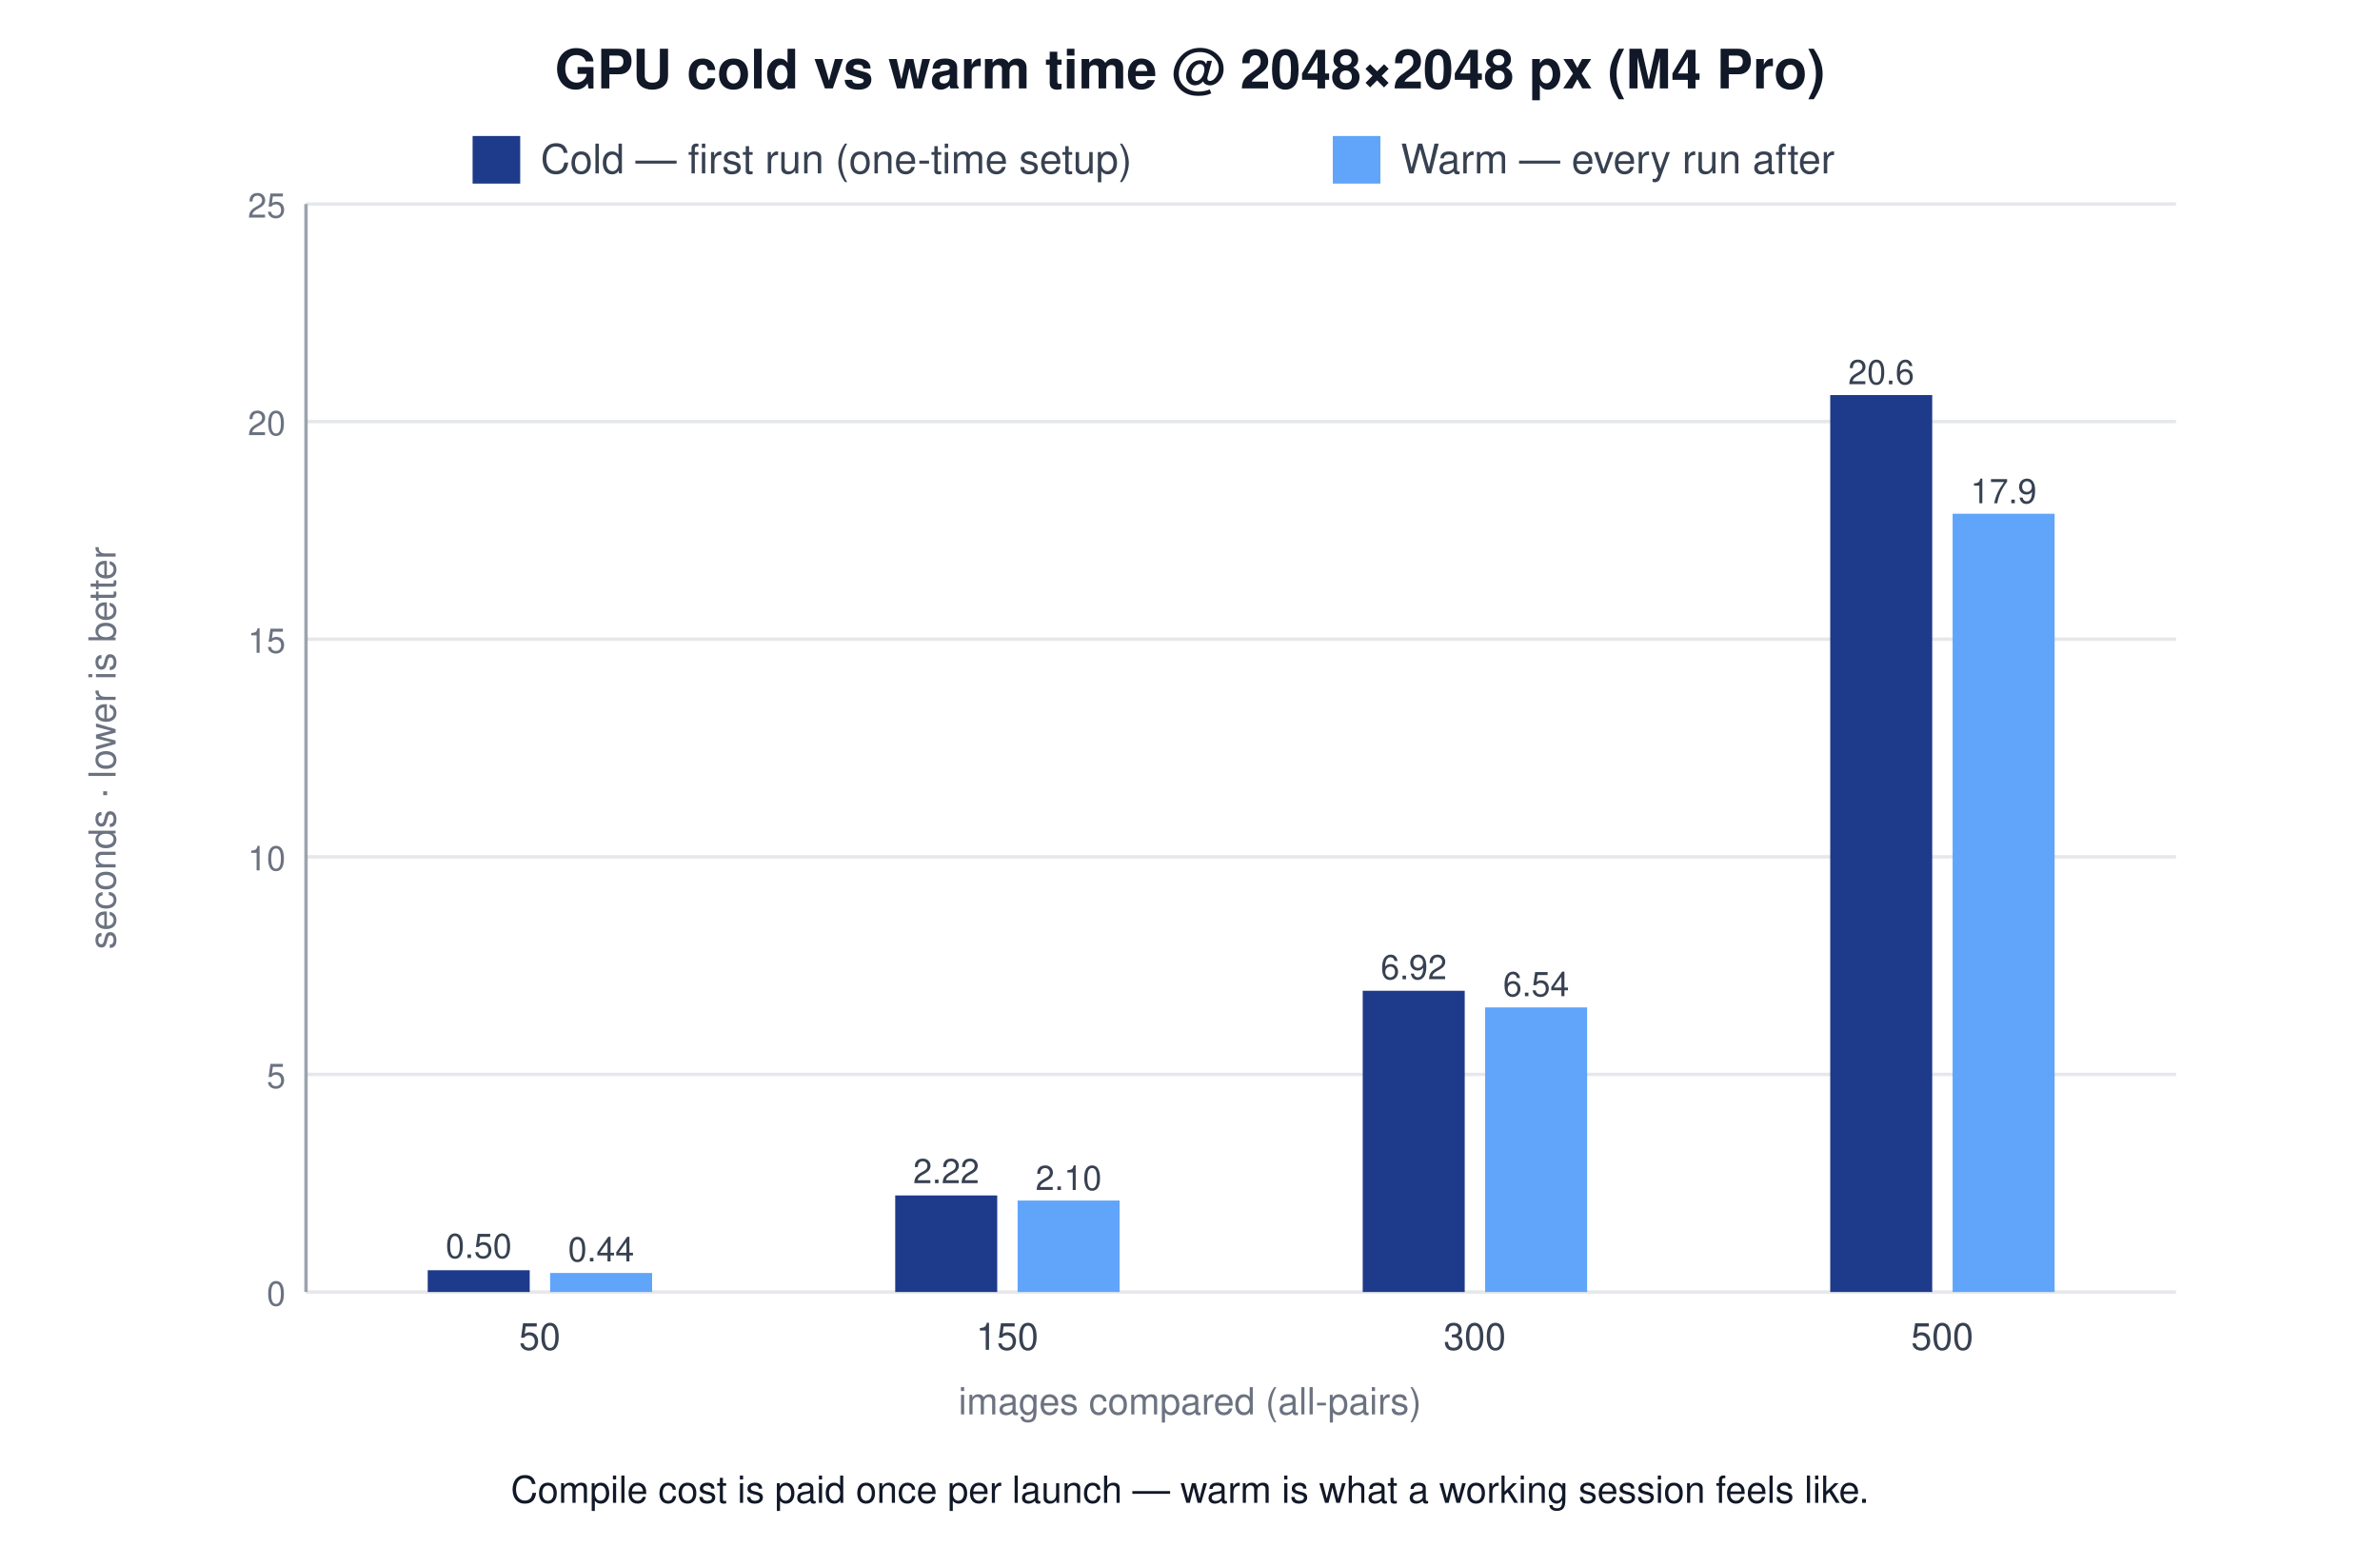
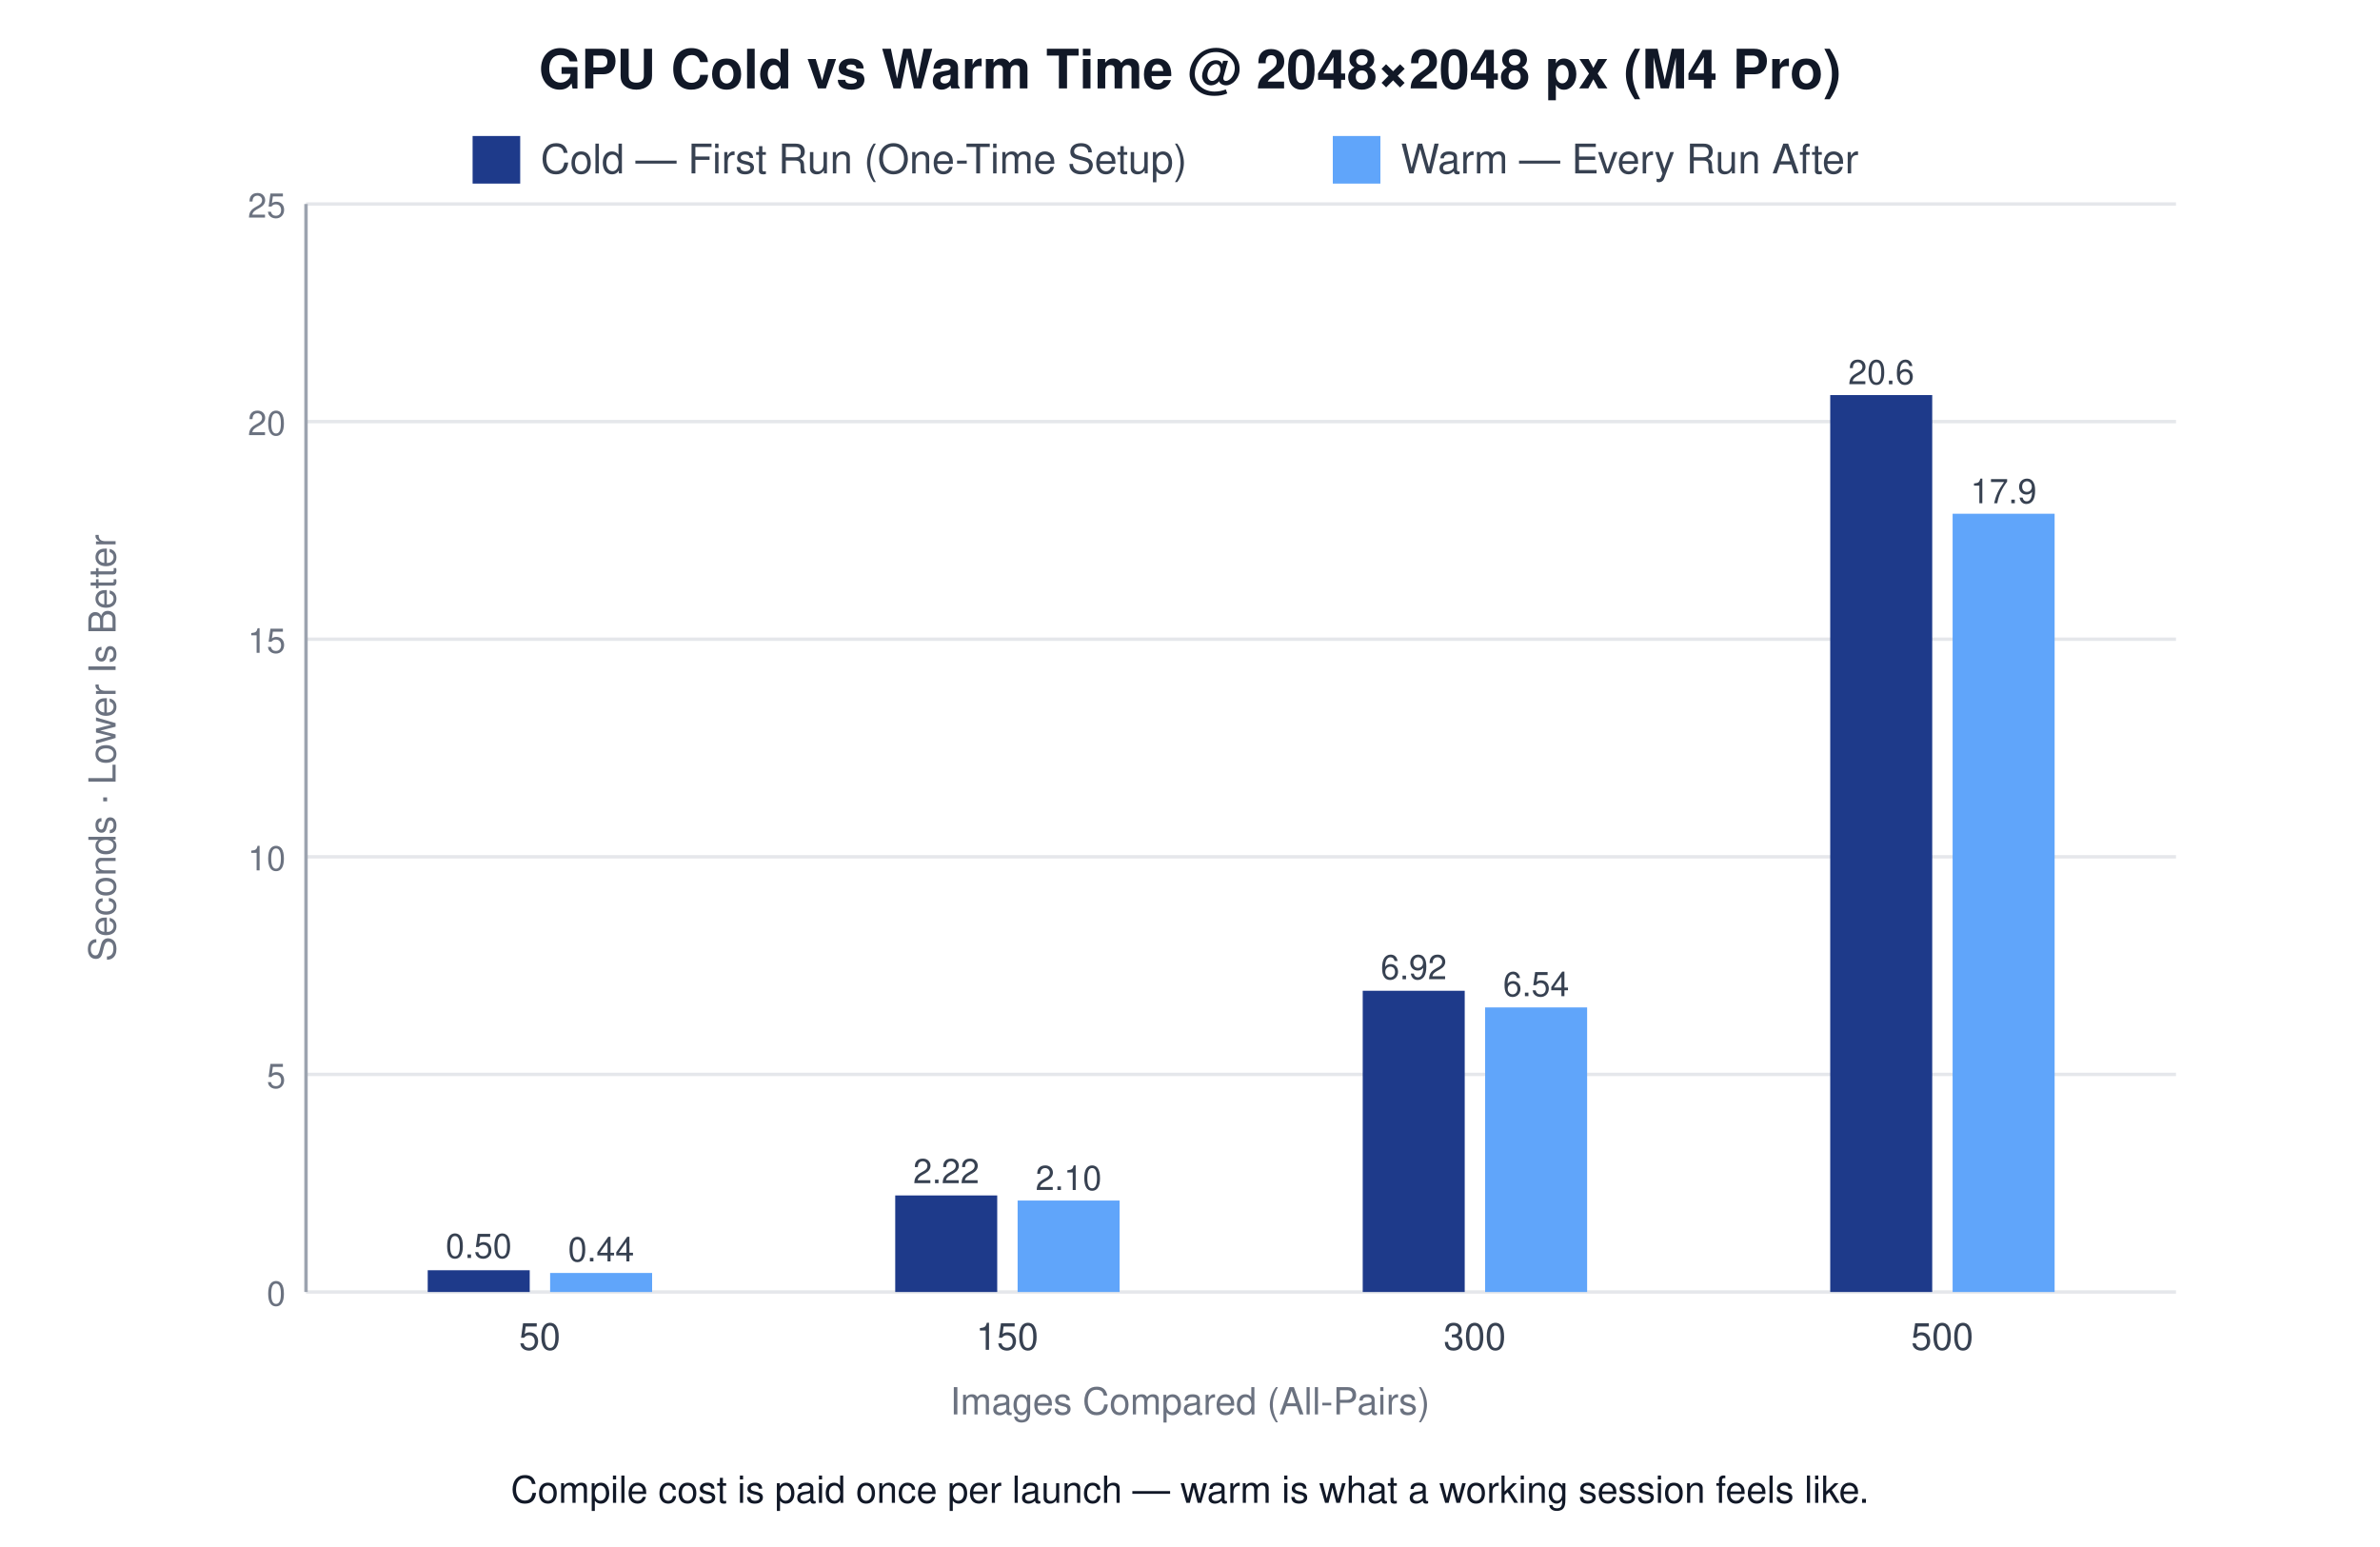
<svg xmlns="http://www.w3.org/2000/svg" viewBox="0 0 700 455" font-family="-apple-system, Helvetica, Arial, sans-serif">
  <rect x="0" y="0" width="700" height="455" fill="#ffffff" />
-   <text x="350" y="26" text-anchor="middle" font-size="16" font-weight="700" fill="#111827">GPU cold vs warm time @ 2048×2048 px (M4 Pro)</text>
+   <text x="350" y="26" text-anchor="middle" font-size="16" font-weight="700" fill="#111827">GPU Cold vs Warm Time @ 2048×2048 px (M4 Pro)</text>
  <rect x="139" y="40" width="14" height="14" fill="#1e3a8a" />
-   <text x="159" y="51" font-size="12" fill="#374151">Cold — first run (one-time setup)</text>
+   <text x="159" y="51" font-size="12" fill="#374151">Cold — First Run (One-Time Setup)</text>
  <rect x="392" y="40" width="14" height="14" fill="#60a5fa" />
-   <text x="412" y="51" font-size="12" fill="#374151">Warm — every run after</text>
+   <text x="412" y="51" font-size="12" fill="#374151">Warm — Every Run After</text>
  <g stroke="#e5e7eb" stroke-width="1">
    <line x1="90" y1="380" x2="640" y2="380" />
    <line x1="90" y1="316" x2="640" y2="316" />
    <line x1="90" y1="252" x2="640" y2="252" />
    <line x1="90" y1="188" x2="640" y2="188" />
    <line x1="90" y1="124" x2="640" y2="124" />
    <line x1="90" y1="60" x2="640" y2="60" />
  </g>
  <g font-size="10" fill="#6b7280" text-anchor="end">
    <text x="84" y="384">0</text>
    <text x="84" y="320">5</text>
    <text x="84" y="256">10</text>
    <text x="84" y="192">15</text>
    <text x="84" y="128">20</text>
    <text x="84" y="64">25</text>
  </g>
-   <text x="34" y="220" font-size="11" fill="#6b7280" transform="rotate(-90 34 220)" text-anchor="middle">seconds · lower is better</text>
+   <text x="34" y="220" font-size="11" fill="#6b7280" transform="rotate(-90 34 220)" text-anchor="middle">Seconds · Lower Is Better</text>
  <line x1="90" y1="60" x2="90" y2="380" stroke="#9ca3af" stroke-width="1" />
  <g fill="#1e3a8a">
    <rect x="125.8" y="373.6" width="30" height="6.4" />
    <rect x="263.3" y="351.6" width="30" height="28.4" />
    <rect x="400.8" y="291.4" width="30" height="88.6" />
    <rect x="538.3" y="116.2" width="30" height="263.8" />
  </g>
  <g fill="#60a5fa">
    <rect x="161.8" y="374.4" width="30" height="5.6" />
    <rect x="299.3" y="353.1" width="30" height="26.9" />
    <rect x="436.8" y="296.3" width="30" height="83.7" />
    <rect x="574.3" y="151.1" width="30" height="228.9" />
  </g>
  <g font-size="10" fill="#374151" text-anchor="middle">
    <text x="140.8" y="370">0.50</text>
    <text x="176.8" y="371">0.44</text>
    <text x="278.3" y="348">2.22</text>
    <text x="314.3" y="350">2.10</text>
    <text x="415.8" y="288">6.92</text>
    <text x="451.8" y="293">6.54</text>
    <text x="553.3" y="113">20.6</text>
    <text x="589.3" y="148">17.9</text>
  </g>
  <g font-size="11" fill="#374151" text-anchor="middle">
    <text x="158.75" y="397">50</text>
    <text x="296.25" y="397">150</text>
    <text x="433.75" y="397">300</text>
    <text x="571.25" y="397">500</text>
  </g>
-   <text x="350" y="416" text-anchor="middle" font-size="11" fill="#6b7280">images compared (all-pairs)</text>
+   <text x="350" y="416" text-anchor="middle" font-size="11" fill="#6b7280">Images Compared (All-Pairs)</text>
  <text x="350" y="442" text-anchor="middle" font-size="11" fill="#111827">Compile cost is paid once per launch — warm is what a working session feels like.</text>
</svg>
